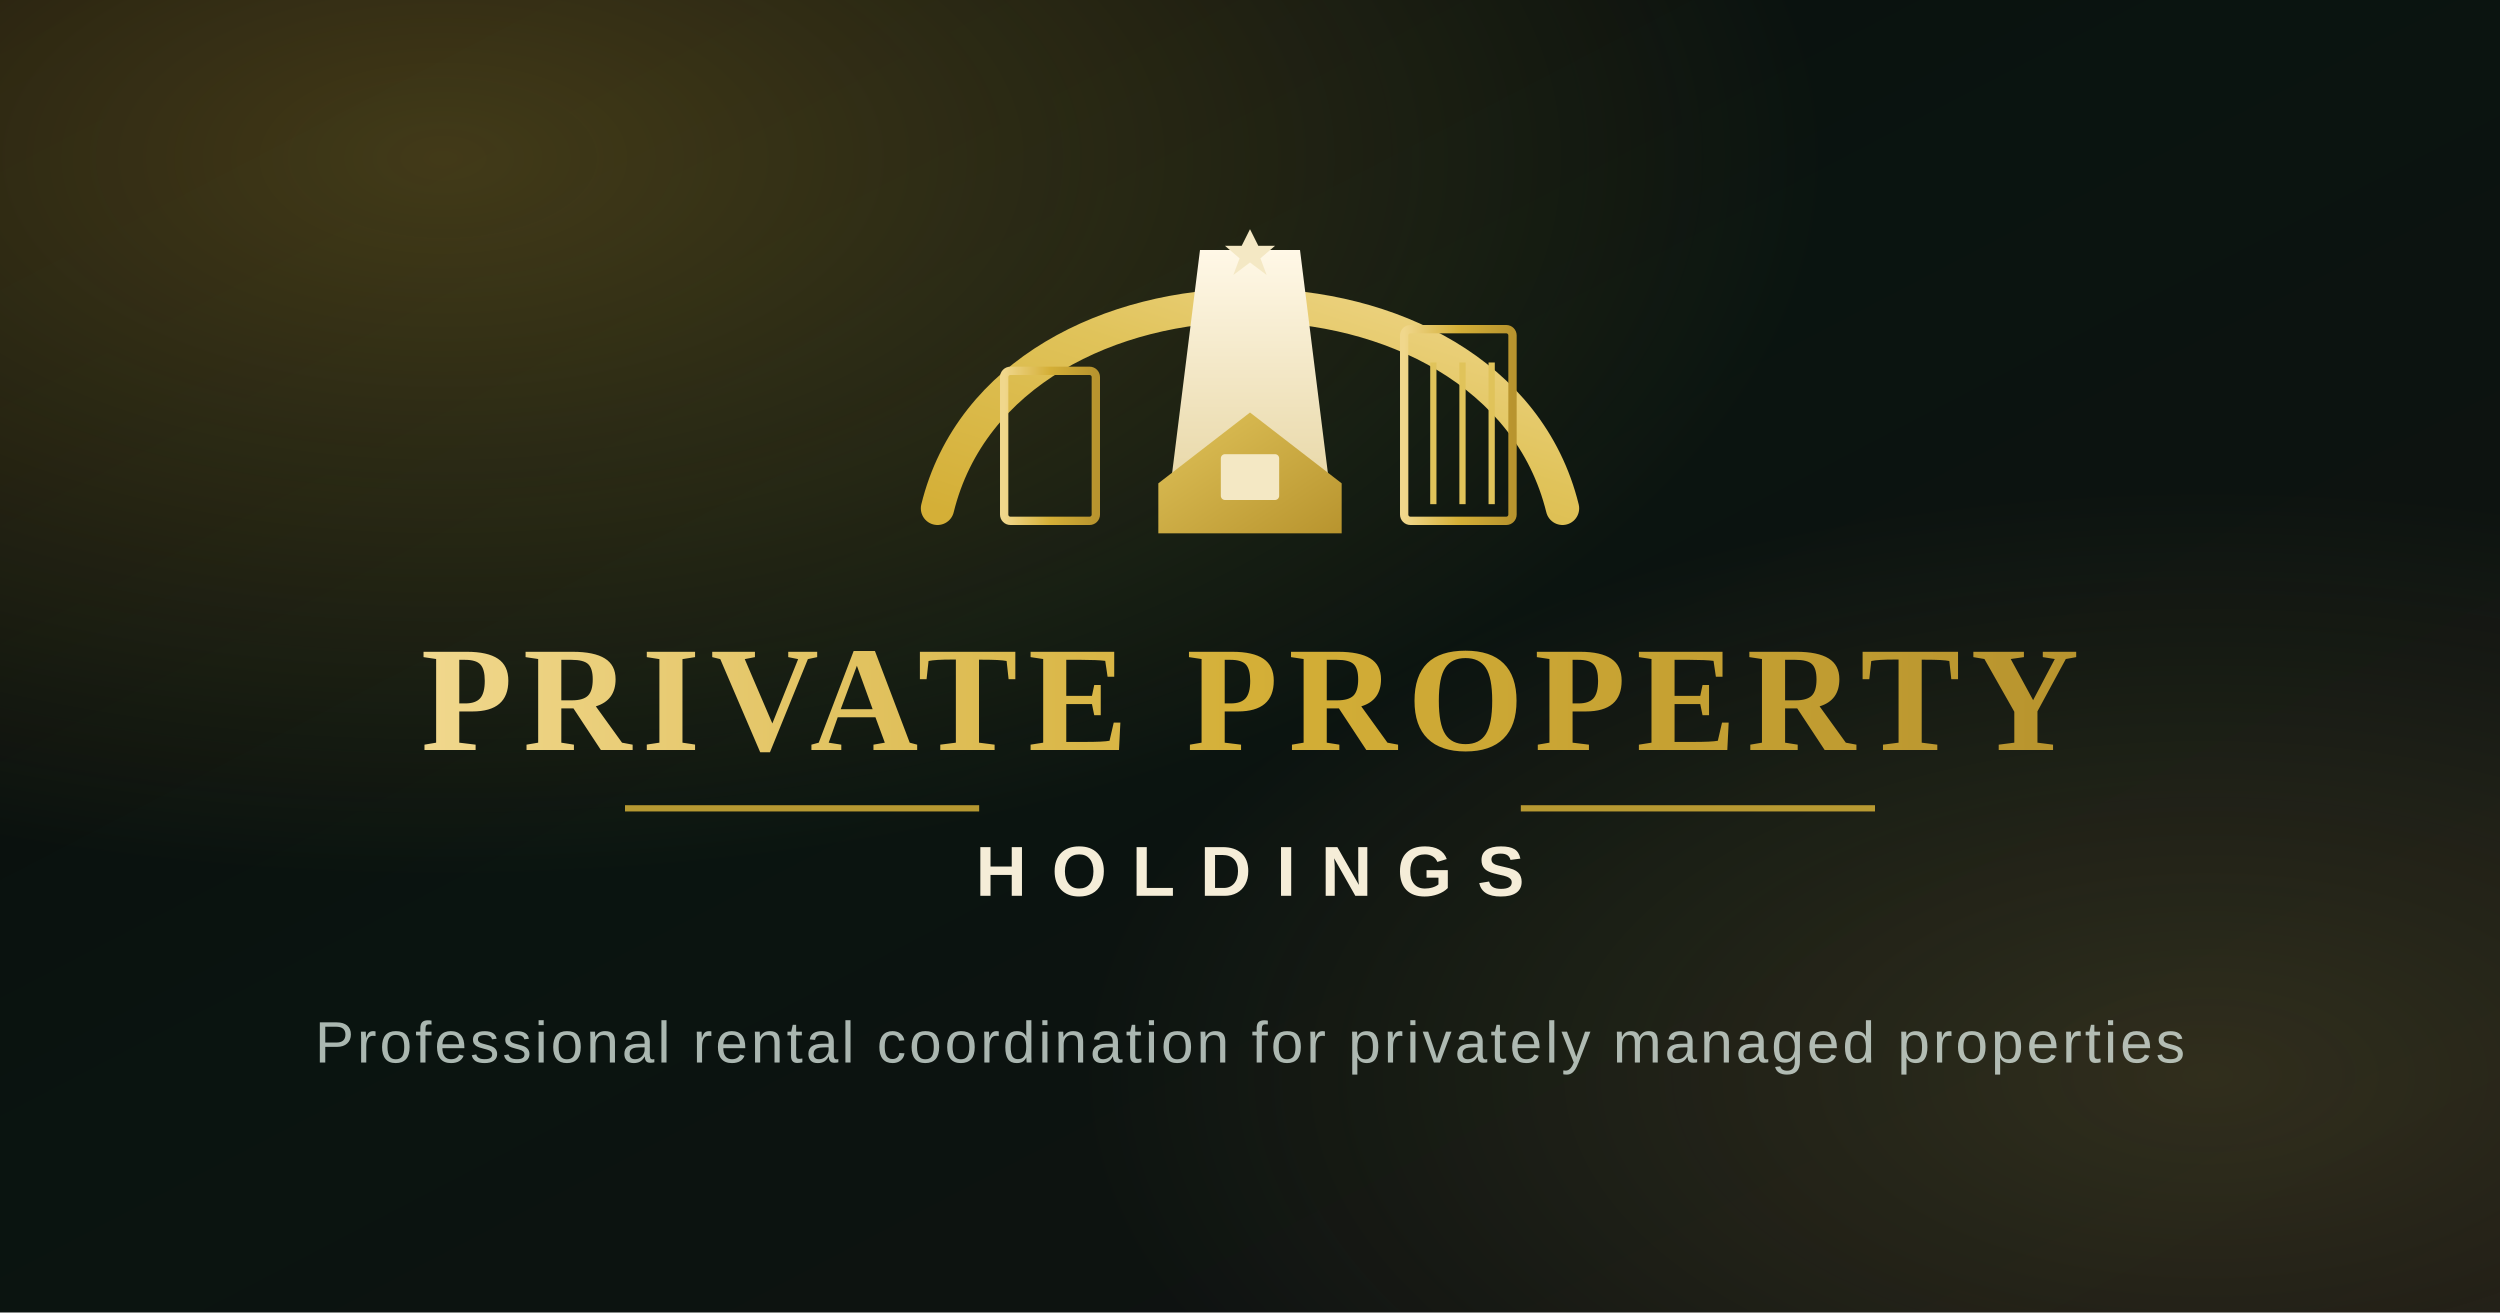
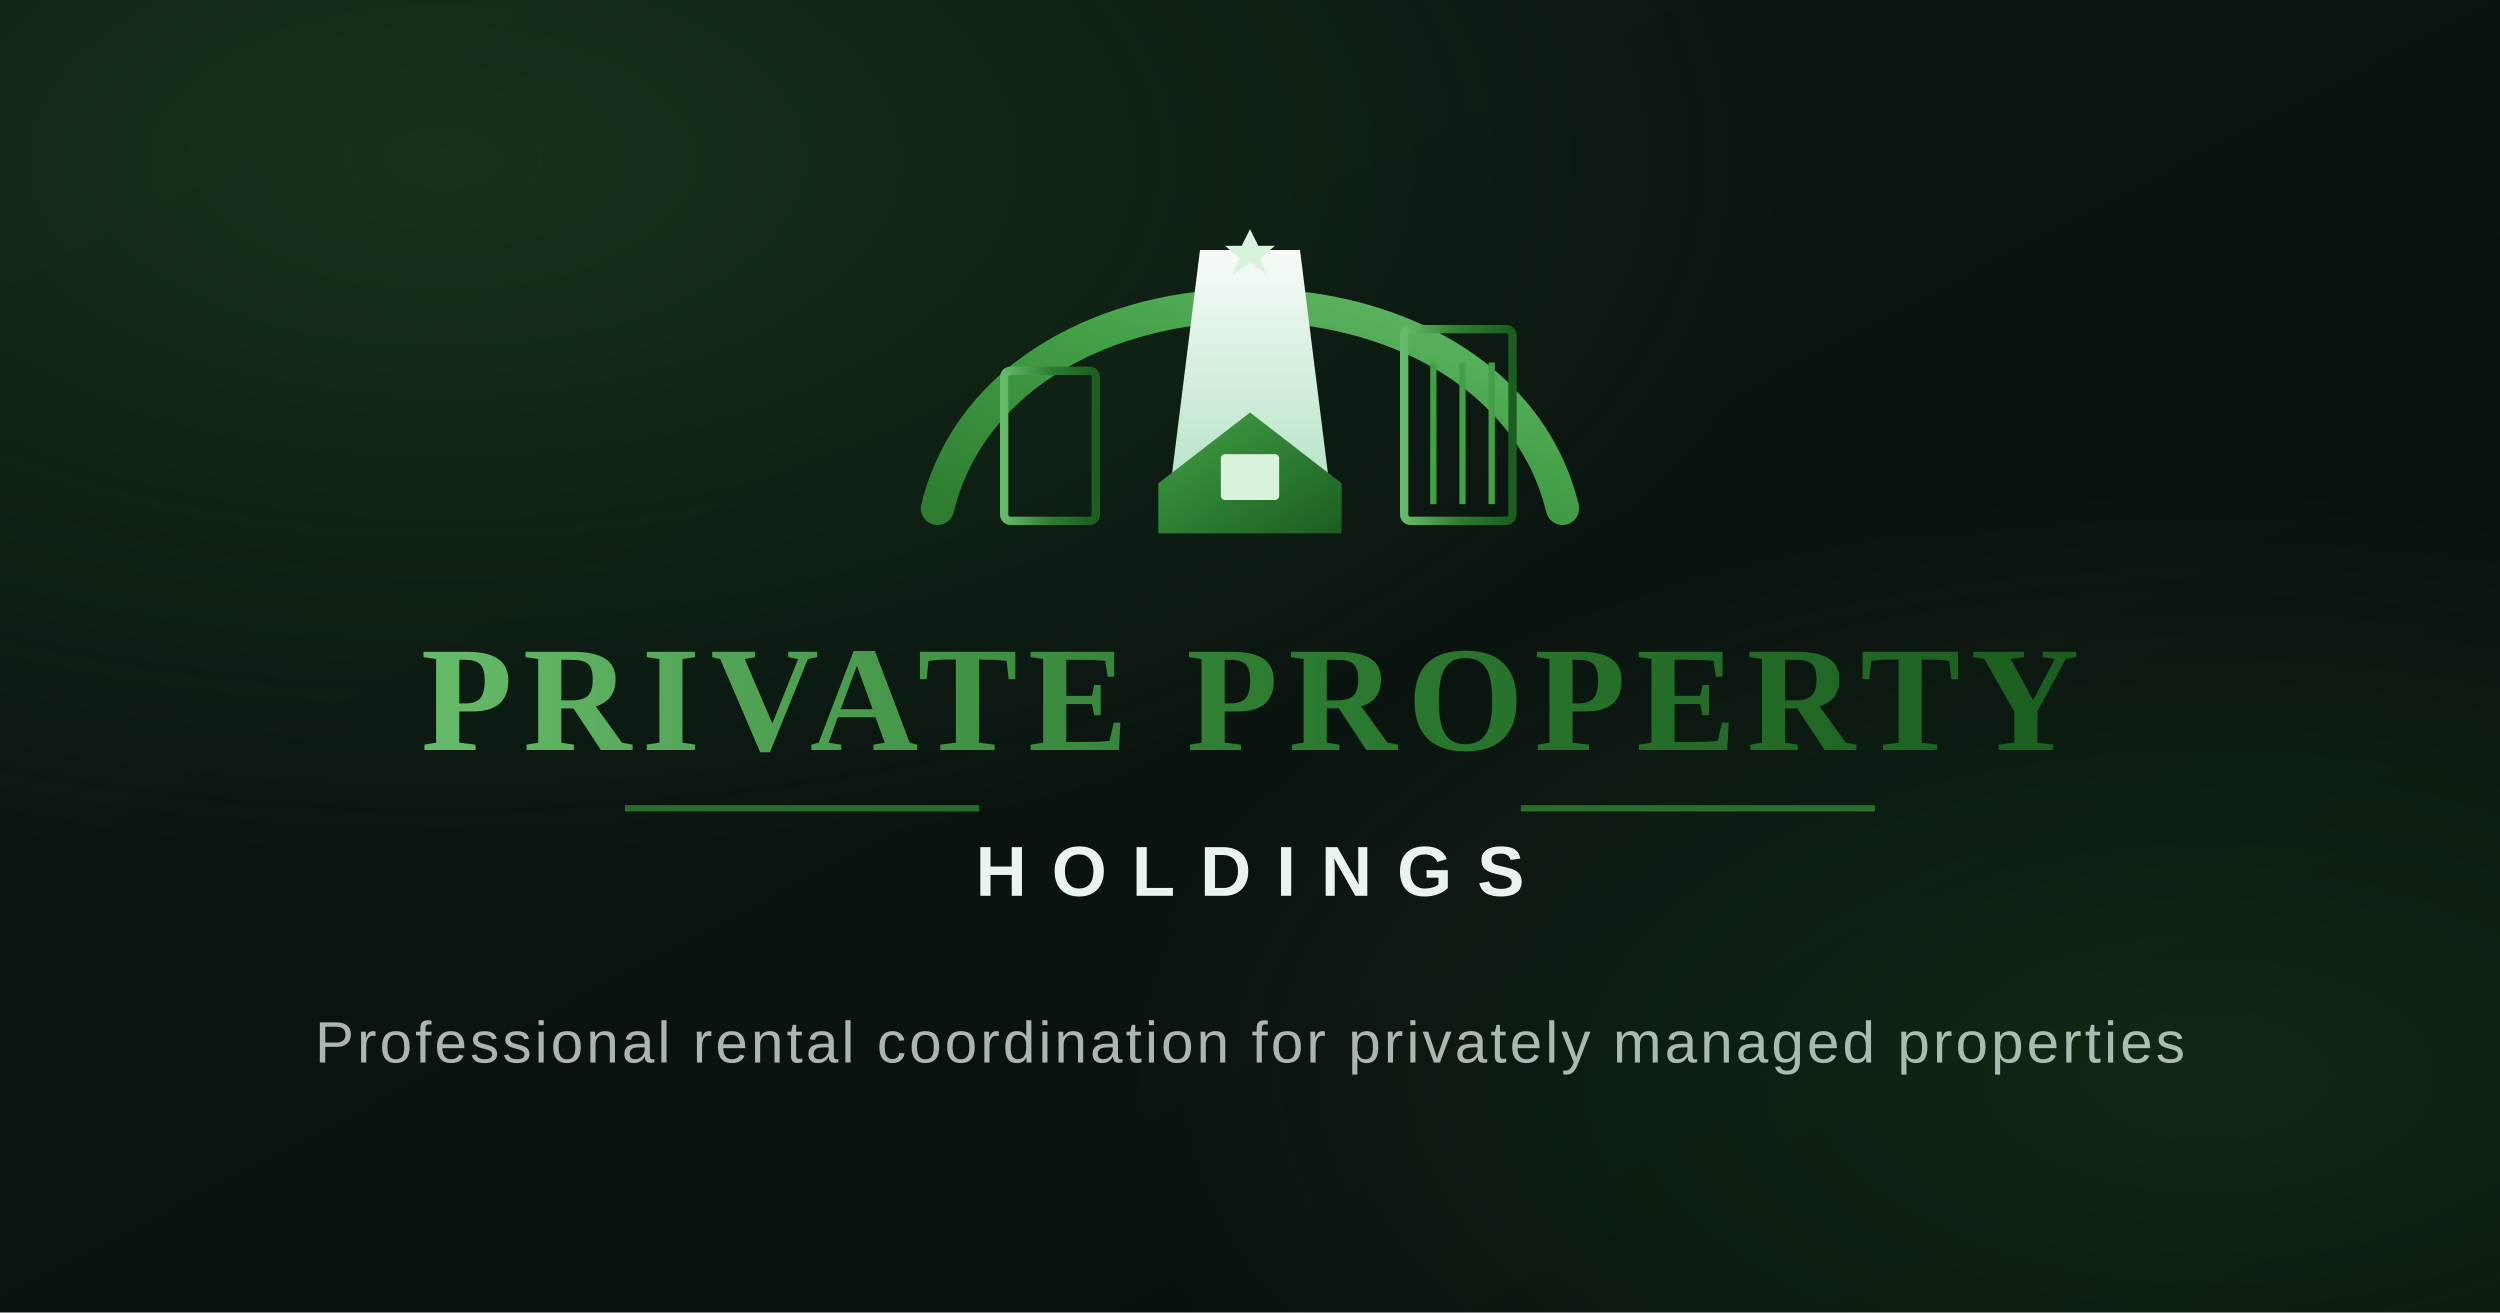
<svg xmlns="http://www.w3.org/2000/svg" viewBox="0 0 1200 630" role="img" aria-labelledby="ogTitle">
  <defs>
    <linearGradient id="pageBg" x1="0%" y1="0%" x2="100%" y2="100%">
-       <stop offset="0%" stop-color="#0A0A0A" />
+       <stop offset="0%" stop-color="#0C1610" />
      <stop offset="45%" stop-color="#0A1410" />
-       <stop offset="100%" stop-color="#111111" />
+       <stop offset="100%" stop-color="#07100A" />
    </linearGradient>
    <radialGradient id="glow" cx="18%" cy="12%" r="55%">
-       <stop offset="0%" stop-color="#D4AF37" stop-opacity="0.28" />
-       <stop offset="100%" stop-color="#D4AF37" stop-opacity="0" />
+       <stop offset="0%" stop-color="#2E7D32" stop-opacity="0.28" />
+       <stop offset="100%" stop-color="#2E7D32" stop-opacity="0" />
    </radialGradient>
    <radialGradient id="glow2" cx="88%" cy="82%" r="45%">
-       <stop offset="0%" stop-color="#E0C35A" stop-opacity="0.16" />
-       <stop offset="100%" stop-color="#E0C35A" stop-opacity="0" />
+       <stop offset="0%" stop-color="#43A047" stop-opacity="0.16" />
+       <stop offset="100%" stop-color="#43A047" stop-opacity="0" />
    </radialGradient>
    <linearGradient id="greenBright" x1="0%" y1="0%" x2="100%" y2="0%">
-       <stop offset="0%" stop-color="#F0D78C" />
-       <stop offset="50%" stop-color="#D4AF37" />
-       <stop offset="100%" stop-color="#B8942E" />
+       <stop offset="0%" stop-color="#66BB6A" />
+       <stop offset="50%" stop-color="#2E7D32" />
+       <stop offset="100%" stop-color="#1B5E20" />
    </linearGradient>
    <linearGradient id="towerFill" x1="50%" y1="0%" x2="50%" y2="100%">
-       <stop offset="0%" stop-color="#FFF8E7" />
-       <stop offset="100%" stop-color="#E8D8A8" />
+       <stop offset="0%" stop-color="#F7FBF8" />
+       <stop offset="100%" stop-color="#B7E4C7" />
    </linearGradient>
    <linearGradient id="arcGlow" x1="0%" y1="100%" x2="100%" y2="0%">
-       <stop offset="0%" stop-color="#D4AF37" />
-       <stop offset="55%" stop-color="#E0C35A" />
-       <stop offset="100%" stop-color="#F0D78C" />
+       <stop offset="0%" stop-color="#2E7D32" />
+       <stop offset="55%" stop-color="#43A047" />
+       <stop offset="100%" stop-color="#66BB6A" />
    </linearGradient>
    <linearGradient id="greenDeep" x1="0%" y1="0%" x2="100%" y2="100%">
-       <stop offset="0%" stop-color="#E0C35A" />
-       <stop offset="100%" stop-color="#B8942E" />
+       <stop offset="0%" stop-color="#43A047" />
+       <stop offset="100%" stop-color="#1B5E20" />
    </linearGradient>
  </defs>
  <rect width="1200" height="630" fill="url(#pageBg)" />
  <rect width="1200" height="630" fill="url(#glow)" />
  <rect width="1200" height="630" fill="url(#glow2)" />
  <g transform="translate(600 188)">
    <path d="M-150 56 C-118 -74, 118 -74, 150 56" fill="none" stroke="url(#arcGlow)" stroke-width="16" stroke-linecap="round" />
    <rect x="-118" y="-10" width="44" height="72" rx="3" fill="none" stroke="url(#greenBright)" stroke-width="4" />
    <path d="M-24 -68 L24 -68 L38 44 L-38 44 Z" fill="url(#towerFill)" />
    <rect x="74" y="-30" width="52" height="92" rx="3" fill="none" stroke="url(#greenBright)" stroke-width="4" />
-     <line x1="88" y1="-14" x2="88" y2="54" stroke="#E0C35A" stroke-width="3" />
-     <line x1="102" y1="-14" x2="102" y2="54" stroke="#E0C35A" stroke-width="3" />
-     <line x1="116" y1="-14" x2="116" y2="54" stroke="#E0C35A" stroke-width="3" />
+     <line x1="88" y1="-14" x2="88" y2="54" stroke="#43A047" stroke-width="3" />
+     <line x1="102" y1="-14" x2="102" y2="54" stroke="#43A047" stroke-width="3" />
+     <line x1="116" y1="-14" x2="116" y2="54" stroke="#43A047" stroke-width="3" />
    <path d="M-44 44 L0 10 L44 44 V68 H-44 Z" fill="url(#greenDeep)" />
-     <rect x="-14" y="30" width="28" height="22" rx="2" fill="#F4E8C4" />
-     <path d="M0 -78 L4 -70 L12 -70 L5 -64 L8 -56 L0 -62 L-8 -56 L-5 -64 L-12 -70 L-4 -70 Z" fill="#F4E8C4" />
+     <rect x="-14" y="30" width="28" height="22" rx="2" fill="#D8F3DC" />
+     <path d="M0 -78 L4 -70 L12 -70 L5 -64 L8 -56 L0 -62 L-8 -56 L-5 -64 L-12 -70 L-4 -70 Z" fill="#D8F3DC" />
  </g>
  <text x="600" y="360" text-anchor="middle" fill="url(#greenBright)" font-family="'Playfair Display', Georgia, 'Times New Roman', serif" font-size="72" font-weight="700" letter-spacing="5">PRIVATE PROPERTY</text>
-   <line x1="300" y1="388" x2="470" y2="388" stroke="#D4AF37" stroke-width="3" opacity="0.85" />
-   <text x="600" y="430" text-anchor="middle" fill="#F5EDD8" font-family="Manrope, Arial, sans-serif" font-size="34" font-weight="700" letter-spacing="12">HOLDINGS</text>
-   <line x1="730" y1="388" x2="900" y2="388" stroke="#D4AF37" stroke-width="3" opacity="0.85" />
+   <line x1="300" y1="388" x2="470" y2="388" stroke="#2E7D32" stroke-width="3" opacity="0.85" />
+   <text x="600" y="430" text-anchor="middle" fill="#E8F5EE" font-family="Manrope, Arial, sans-serif" font-size="34" font-weight="700" letter-spacing="12">HOLDINGS</text>
+   <line x1="730" y1="388" x2="900" y2="388" stroke="#2E7D32" stroke-width="3" opacity="0.85" />
  <text x="600" y="510" text-anchor="middle" fill="rgba(232,245,238,0.72)" font-family="Manrope, Arial, sans-serif" font-size="28" font-weight="500" letter-spacing="1.5">Professional rental coordination for privately managed properties</text>
</svg>
